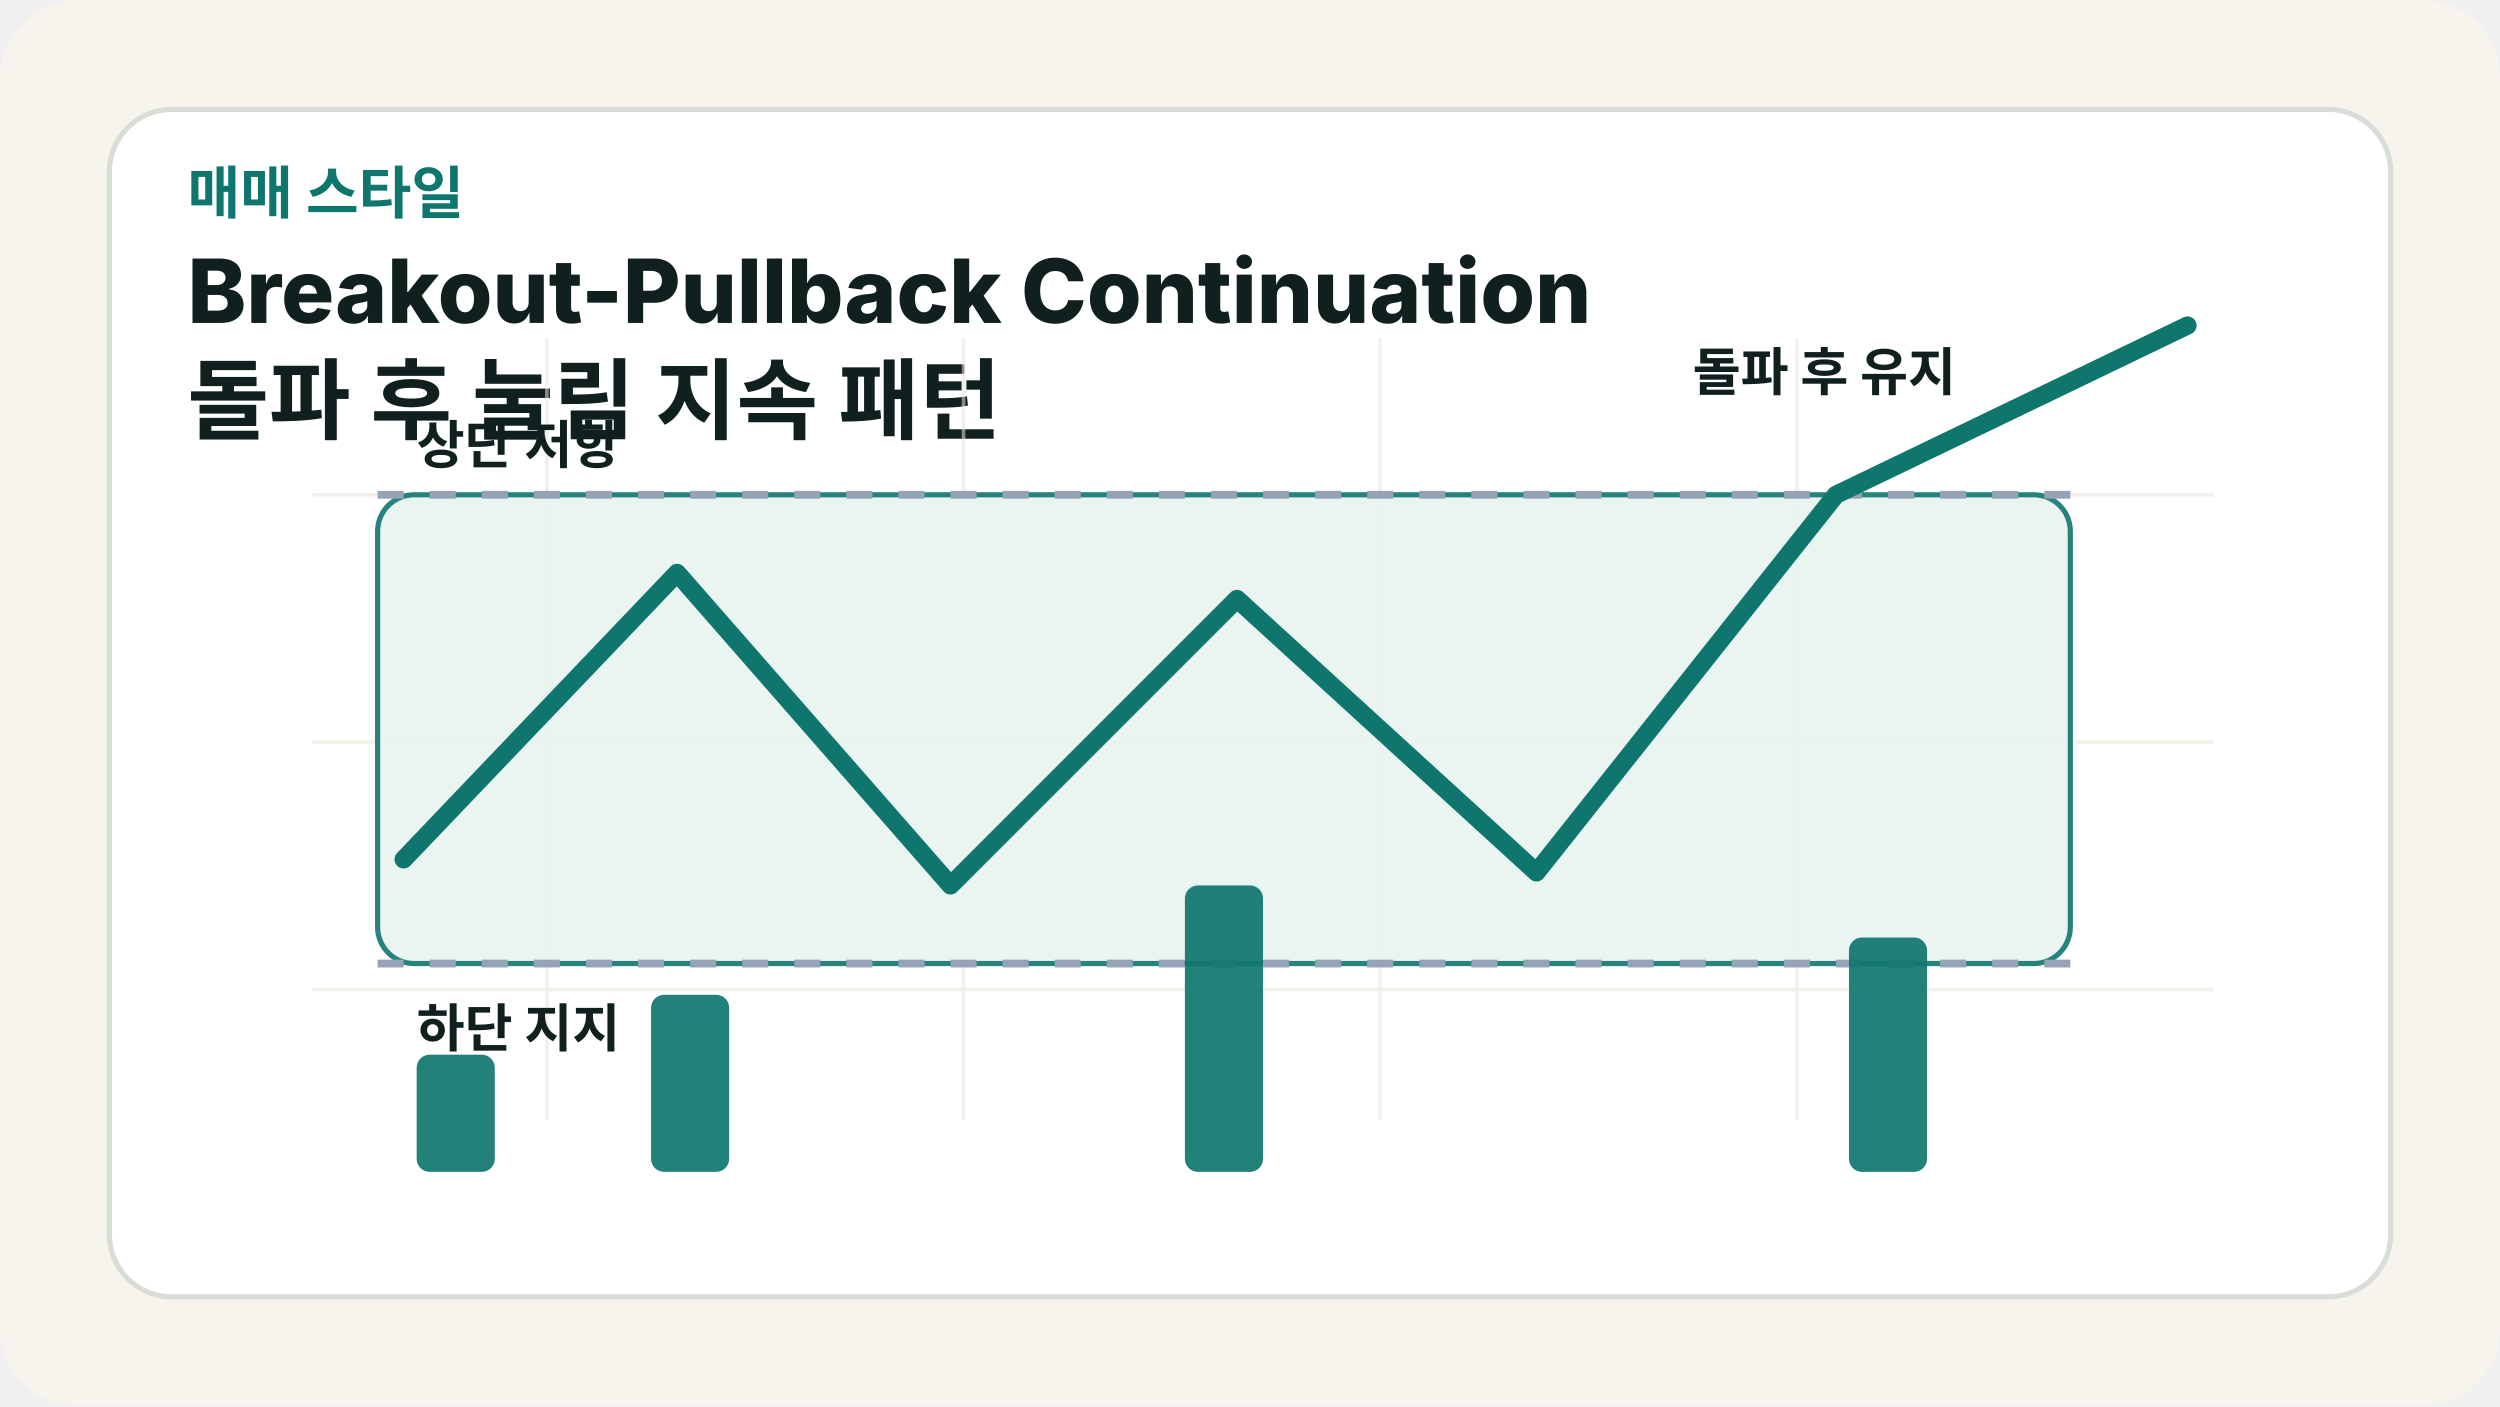
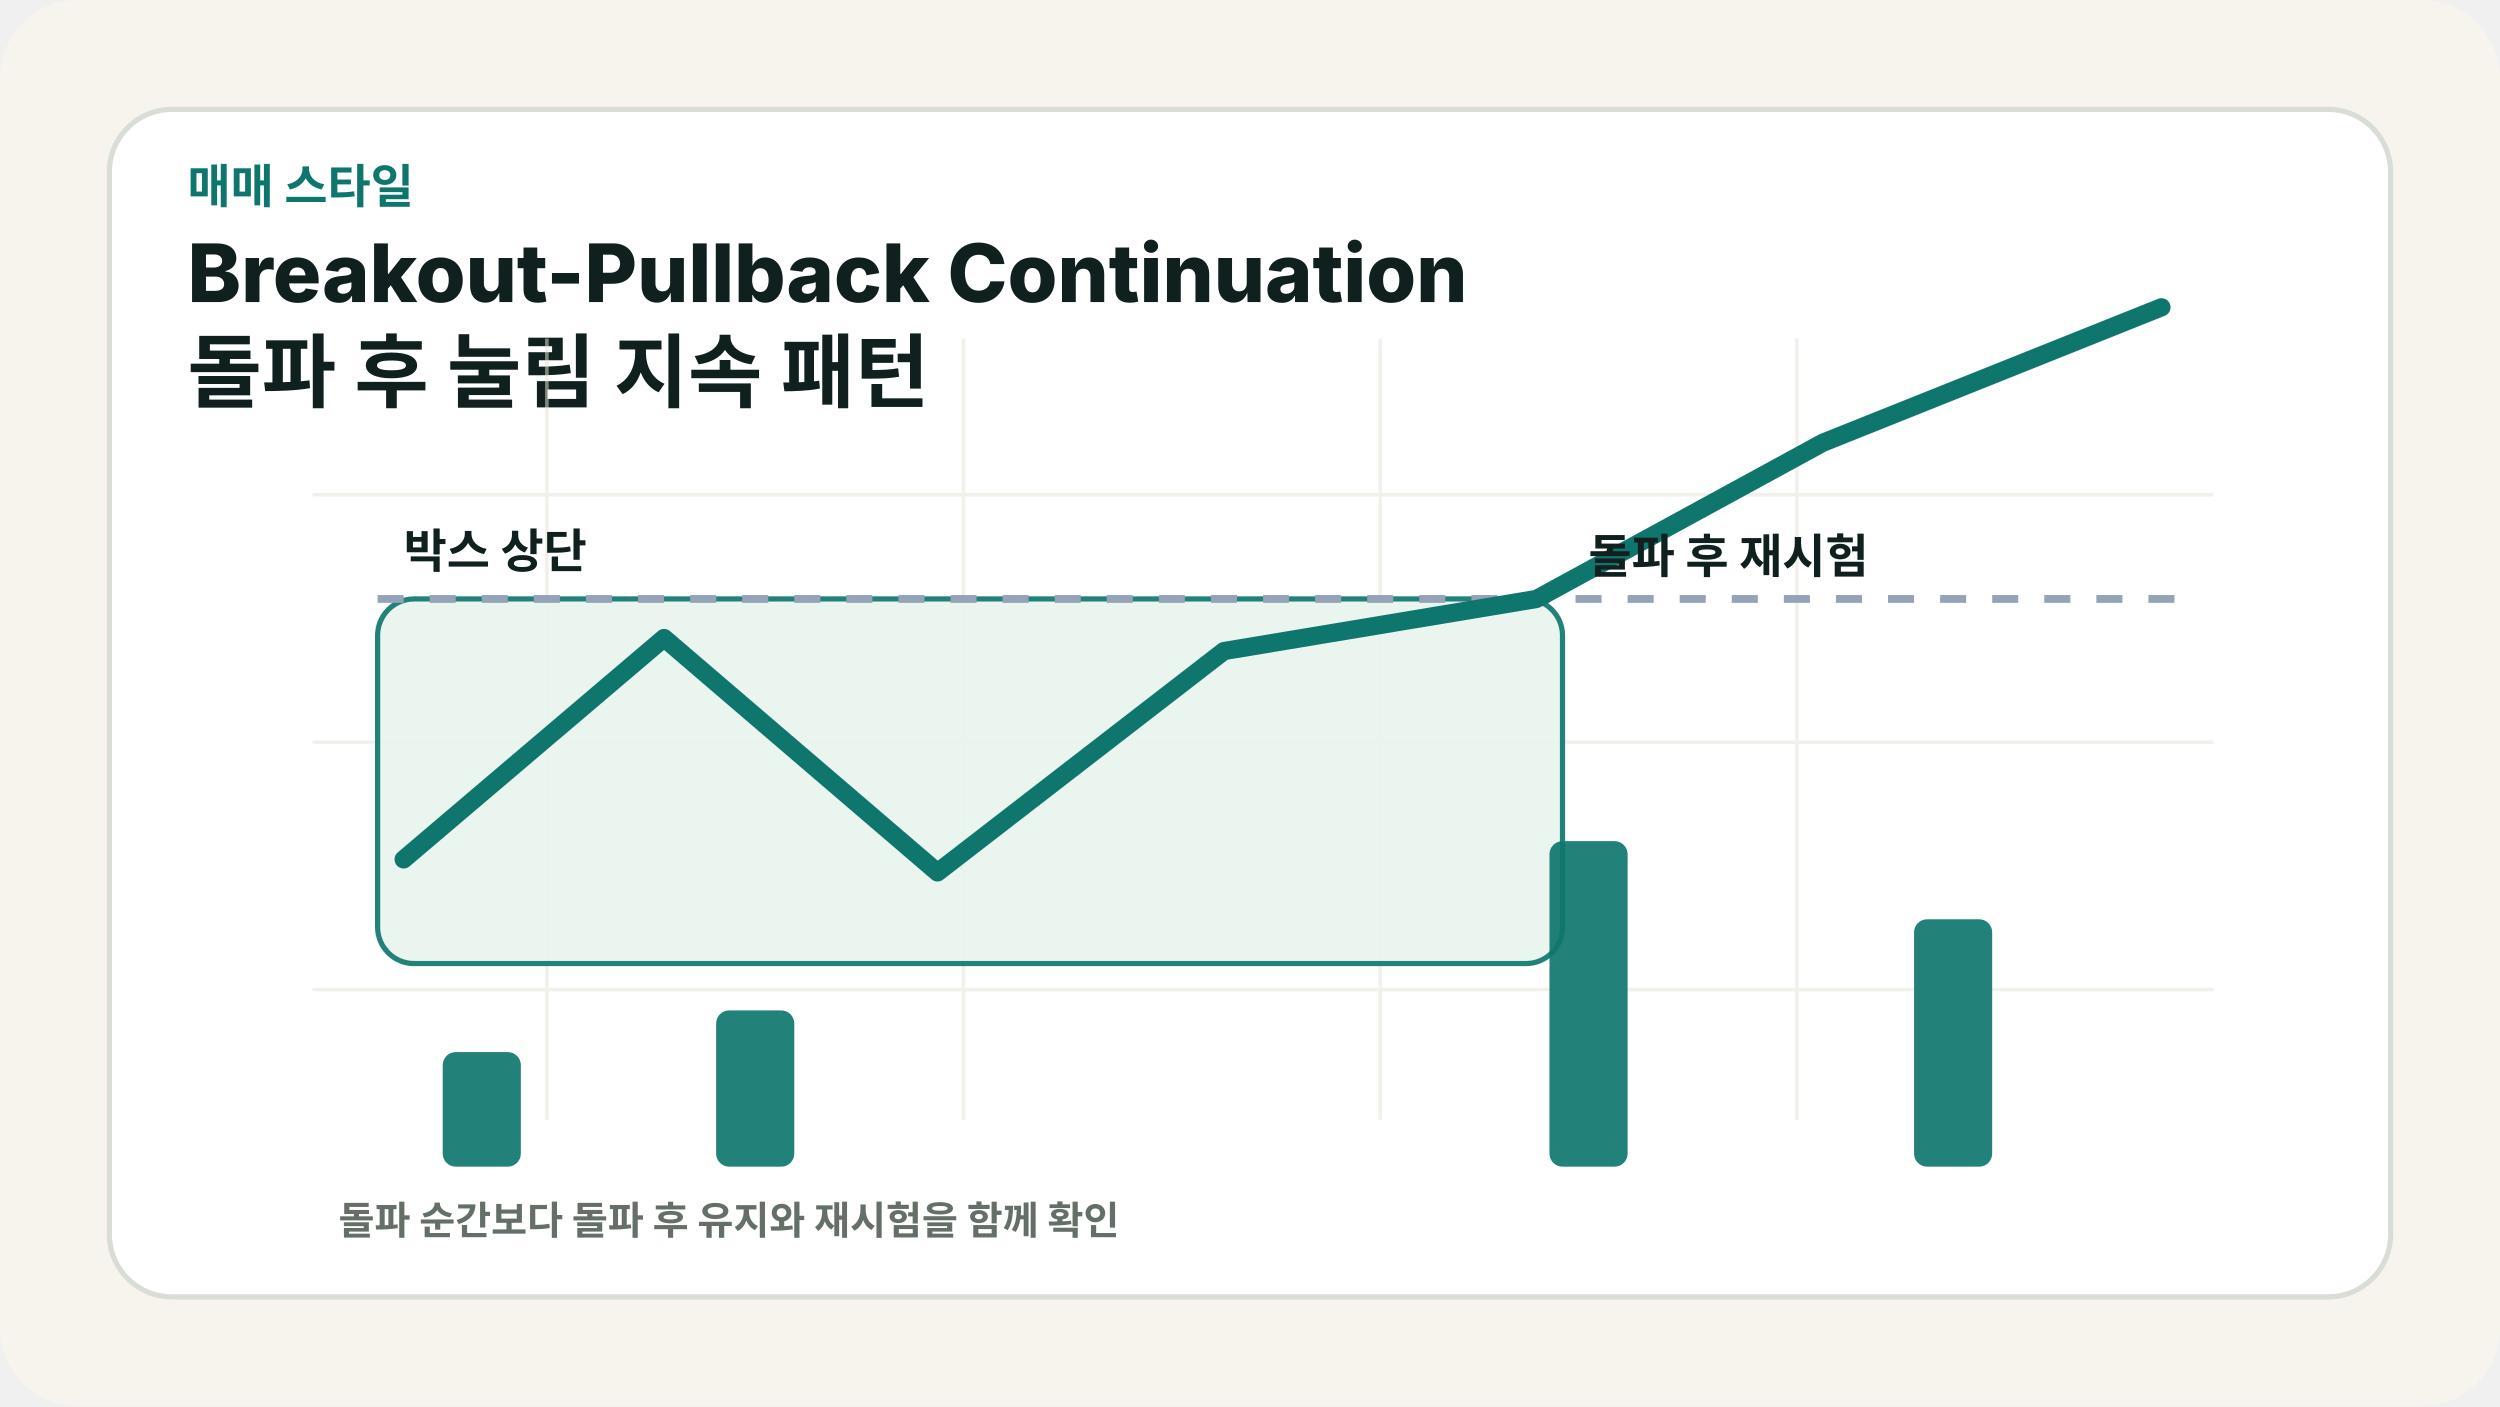
<svg xmlns="http://www.w3.org/2000/svg" width="960" height="540" viewBox="0 0 960 540" role="img" aria-labelledby="title desc">
  <style>
- .bg{fill:#f6f4ed}.panel{fill:#fff;stroke:#d8ded6;stroke-width:2}.title{font:800 34px system-ui,-apple-system,BlinkMacSystemFont,"Segoe UI",sans-serif;fill:#10201f}.sub{font:800 22px system-ui,-apple-system,BlinkMacSystemFont,"Segoe UI",sans-serif;fill:#0f766e}.label{font:800 20px system-ui,-apple-system,BlinkMacSystemFont,"Segoe UI",sans-serif;fill:#10201f}.note{font:700 17px system-ui,-apple-system,BlinkMacSystemFont,"Segoe UI",sans-serif;fill:#647067}.line{fill:none;stroke:#0f766e;stroke-width:7;stroke-linecap:round;stroke-linejoin:round}.down{fill:none;stroke:#b45309;stroke-width:7;stroke-linecap:round;stroke-linejoin:round}.thin{fill:none;stroke:#94a3b8;stroke-width:4;stroke-linecap:round}.dash{stroke:#94a3b8;stroke-width:3;stroke-dasharray:10 10}.zone{fill:#e8f4ef;stroke:#0f766e;stroke-width:2;opacity:.9}.risk{fill:#fff3df;stroke:#b45309;stroke-width:2}.bar{fill:#0f766e;opacity:.92}.warn{fill:#b45309;opacity:.92}
+ .bg{fill:#f6f4ed}.panel{fill:#fff;stroke:#d8ded6;stroke-width:2}.title{font:800 31px system-ui,-apple-system,BlinkMacSystemFont,"Segoe UI",sans-serif;fill:#10201f}.sub{font:800 18px system-ui,-apple-system,BlinkMacSystemFont,"Segoe UI",sans-serif;fill:#0f766e}.label{font:800 18px system-ui,-apple-system,BlinkMacSystemFont,"Segoe UI",sans-serif;fill:#10201f}.note{font:700 15px system-ui,-apple-system,BlinkMacSystemFont,"Segoe UI",sans-serif;fill:#647067}.line{fill:none;stroke:#0f766e;stroke-width:7;stroke-linecap:round;stroke-linejoin:round}.down{fill:none;stroke:#b45309;stroke-width:7;stroke-linecap:round;stroke-linejoin:round}.thin{fill:none;stroke:#94a3b8;stroke-width:4;stroke-linecap:round}.dash{stroke:#94a3b8;stroke-width:3;stroke-dasharray:10 10}.zone{fill:#e8f4ef;stroke:#0f766e;stroke-width:2;opacity:.92}.risk{fill:#fff3df;stroke:#b45309;stroke-width:2}.bar{fill:#0f766e;opacity:.92}.warn{fill:#b45309;opacity:.92}
</style>
  <rect class="bg" width="960" height="540" rx="30" />
  <rect class="panel" x="42" y="42" width="876" height="456" rx="24" />
-   <text x="72" y="82" class="sub">매매 스타일</text>
-   <text x="72" y="124" class="title">Breakout-Pullback Continuation</text>
-   <text x="72" y="166" class="title">돌파 후 눌림 지속 패턴</text>
-   <g opacity=".55">
+   <text x="72" y="78" class="sub">매매 스타일</text>
+   <text x="72" y="116" class="title">Breakout-Pullback Continuation</text>
+   <text x="72" y="154" class="title">돌파 후 눌림 지속 패턴</text>
+   <g opacity=".52">
    <path d="M120 190H850M120 285H850M120 380H850M210 130V430M370 130V430M530 130V430M690 130V430" stroke="#e7e3d8" stroke-width="1.4" />
  </g>
-   <rect class="zone" x="145" y="190" width="650" height="180" rx="14" />
-   <path class="dash" d="M145 190H795M145 370H795" />
-   <path class="line" d="M155 330L260 220L365 340L475 230L590 335L705 190L840 125" />
+   <rect class="zone" x="145" y="230" width="455" height="140" rx="14" />
+   <path class="dash" d="M145 230H835" />
+   <path class="line" d="M155 330L255 245L360 335L470 250L590 230L700 170L830 118" />
  <g>
-     <rect class="bar" x="160" y="405" width="30" height="45" rx="5" />
-     <rect class="bar" x="250" y="382" width="30" height="68" rx="5" />
-     <rect class="bar" x="455" y="340" width="30" height="110" rx="5" />
-     <rect class="bar" x="710" y="360" width="30" height="90" rx="5" />
+     <rect class="bar" x="170" y="404" width="30" height="44" rx="5" />
+     <rect class="bar" x="275" y="388" width="30" height="60" rx="5" />
+     <rect class="bar" x="595" y="323" width="30" height="125" rx="5" />
+     <rect class="bar" x="735" y="353" width="30" height="95" rx="5" />
  </g>
-   <text class="label" x="160" y="178">상단 저항</text>
-   <text class="label" x="160" y="402">하단 지지</text>
-   <text class="label" x="650" y="150">돌파 후 유지</text>
+   <text class="label" x="155" y="218">박스 상단</text>
+   <text class="label" x="610" y="220">돌파 후 재시험</text>
+   <text class="note" x="130" y="474">돌파 순간보다 돌파 후 유지와 재시험을 함께 확인</text>
</svg>
